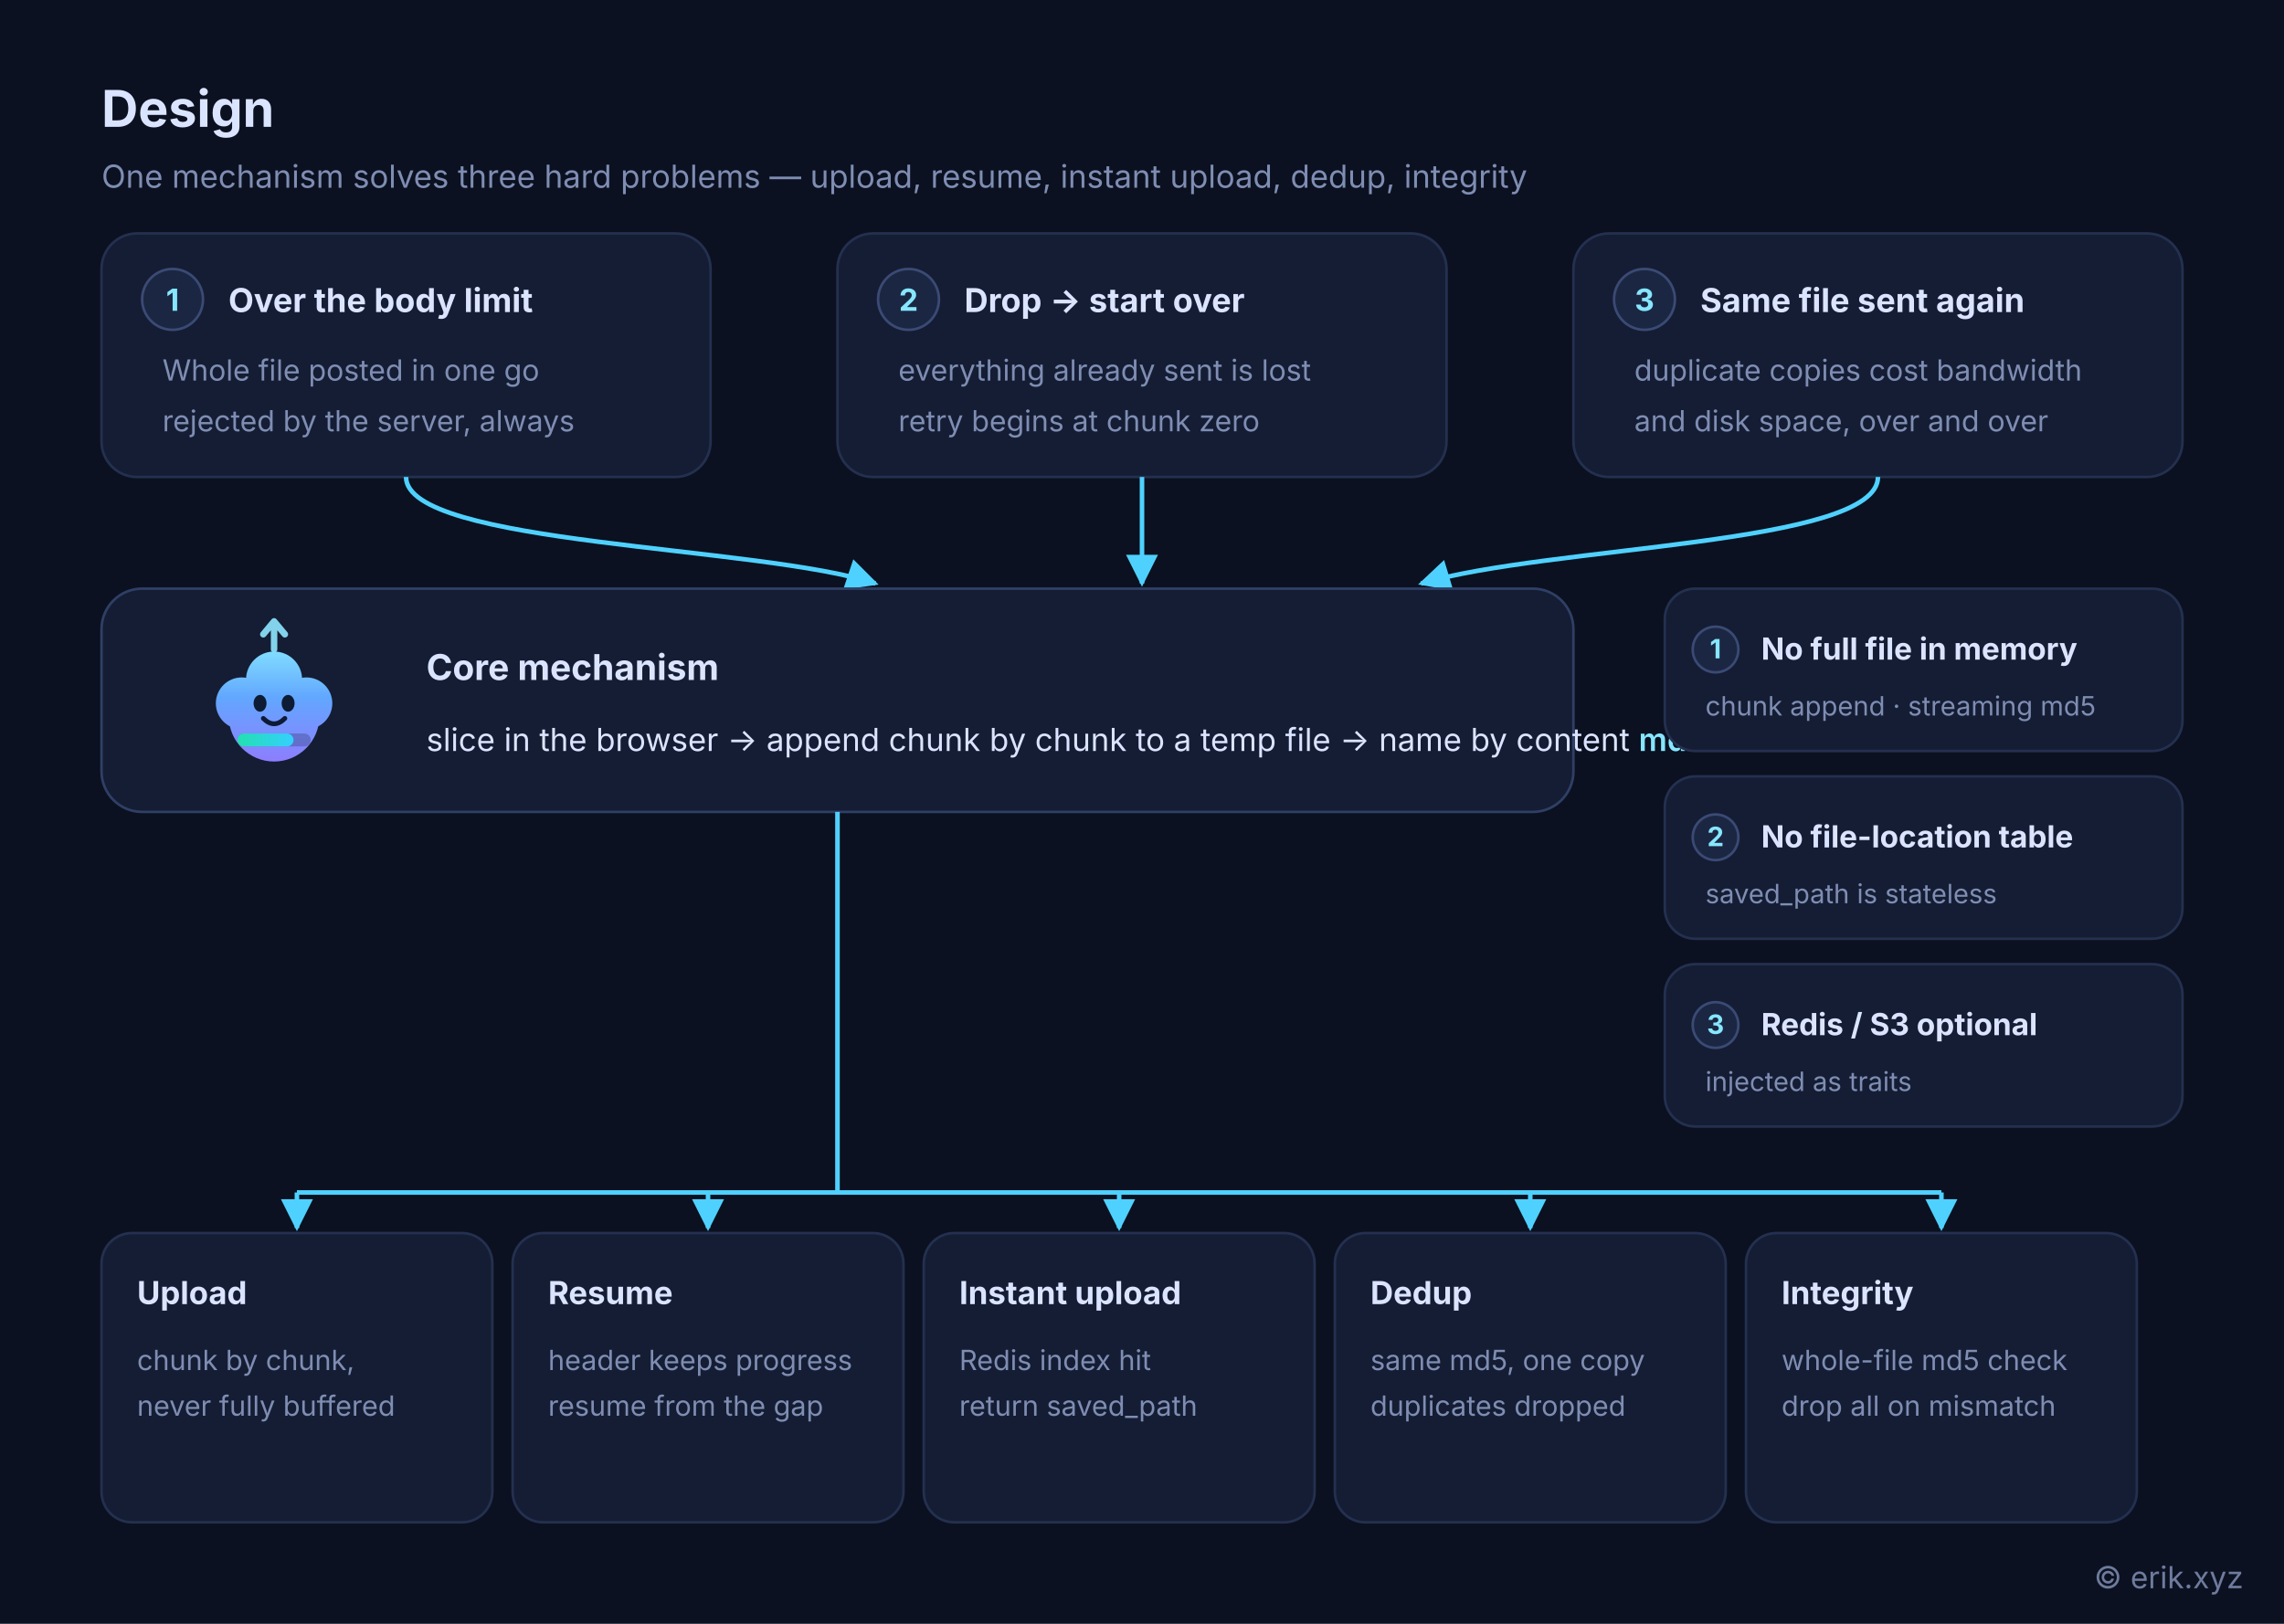
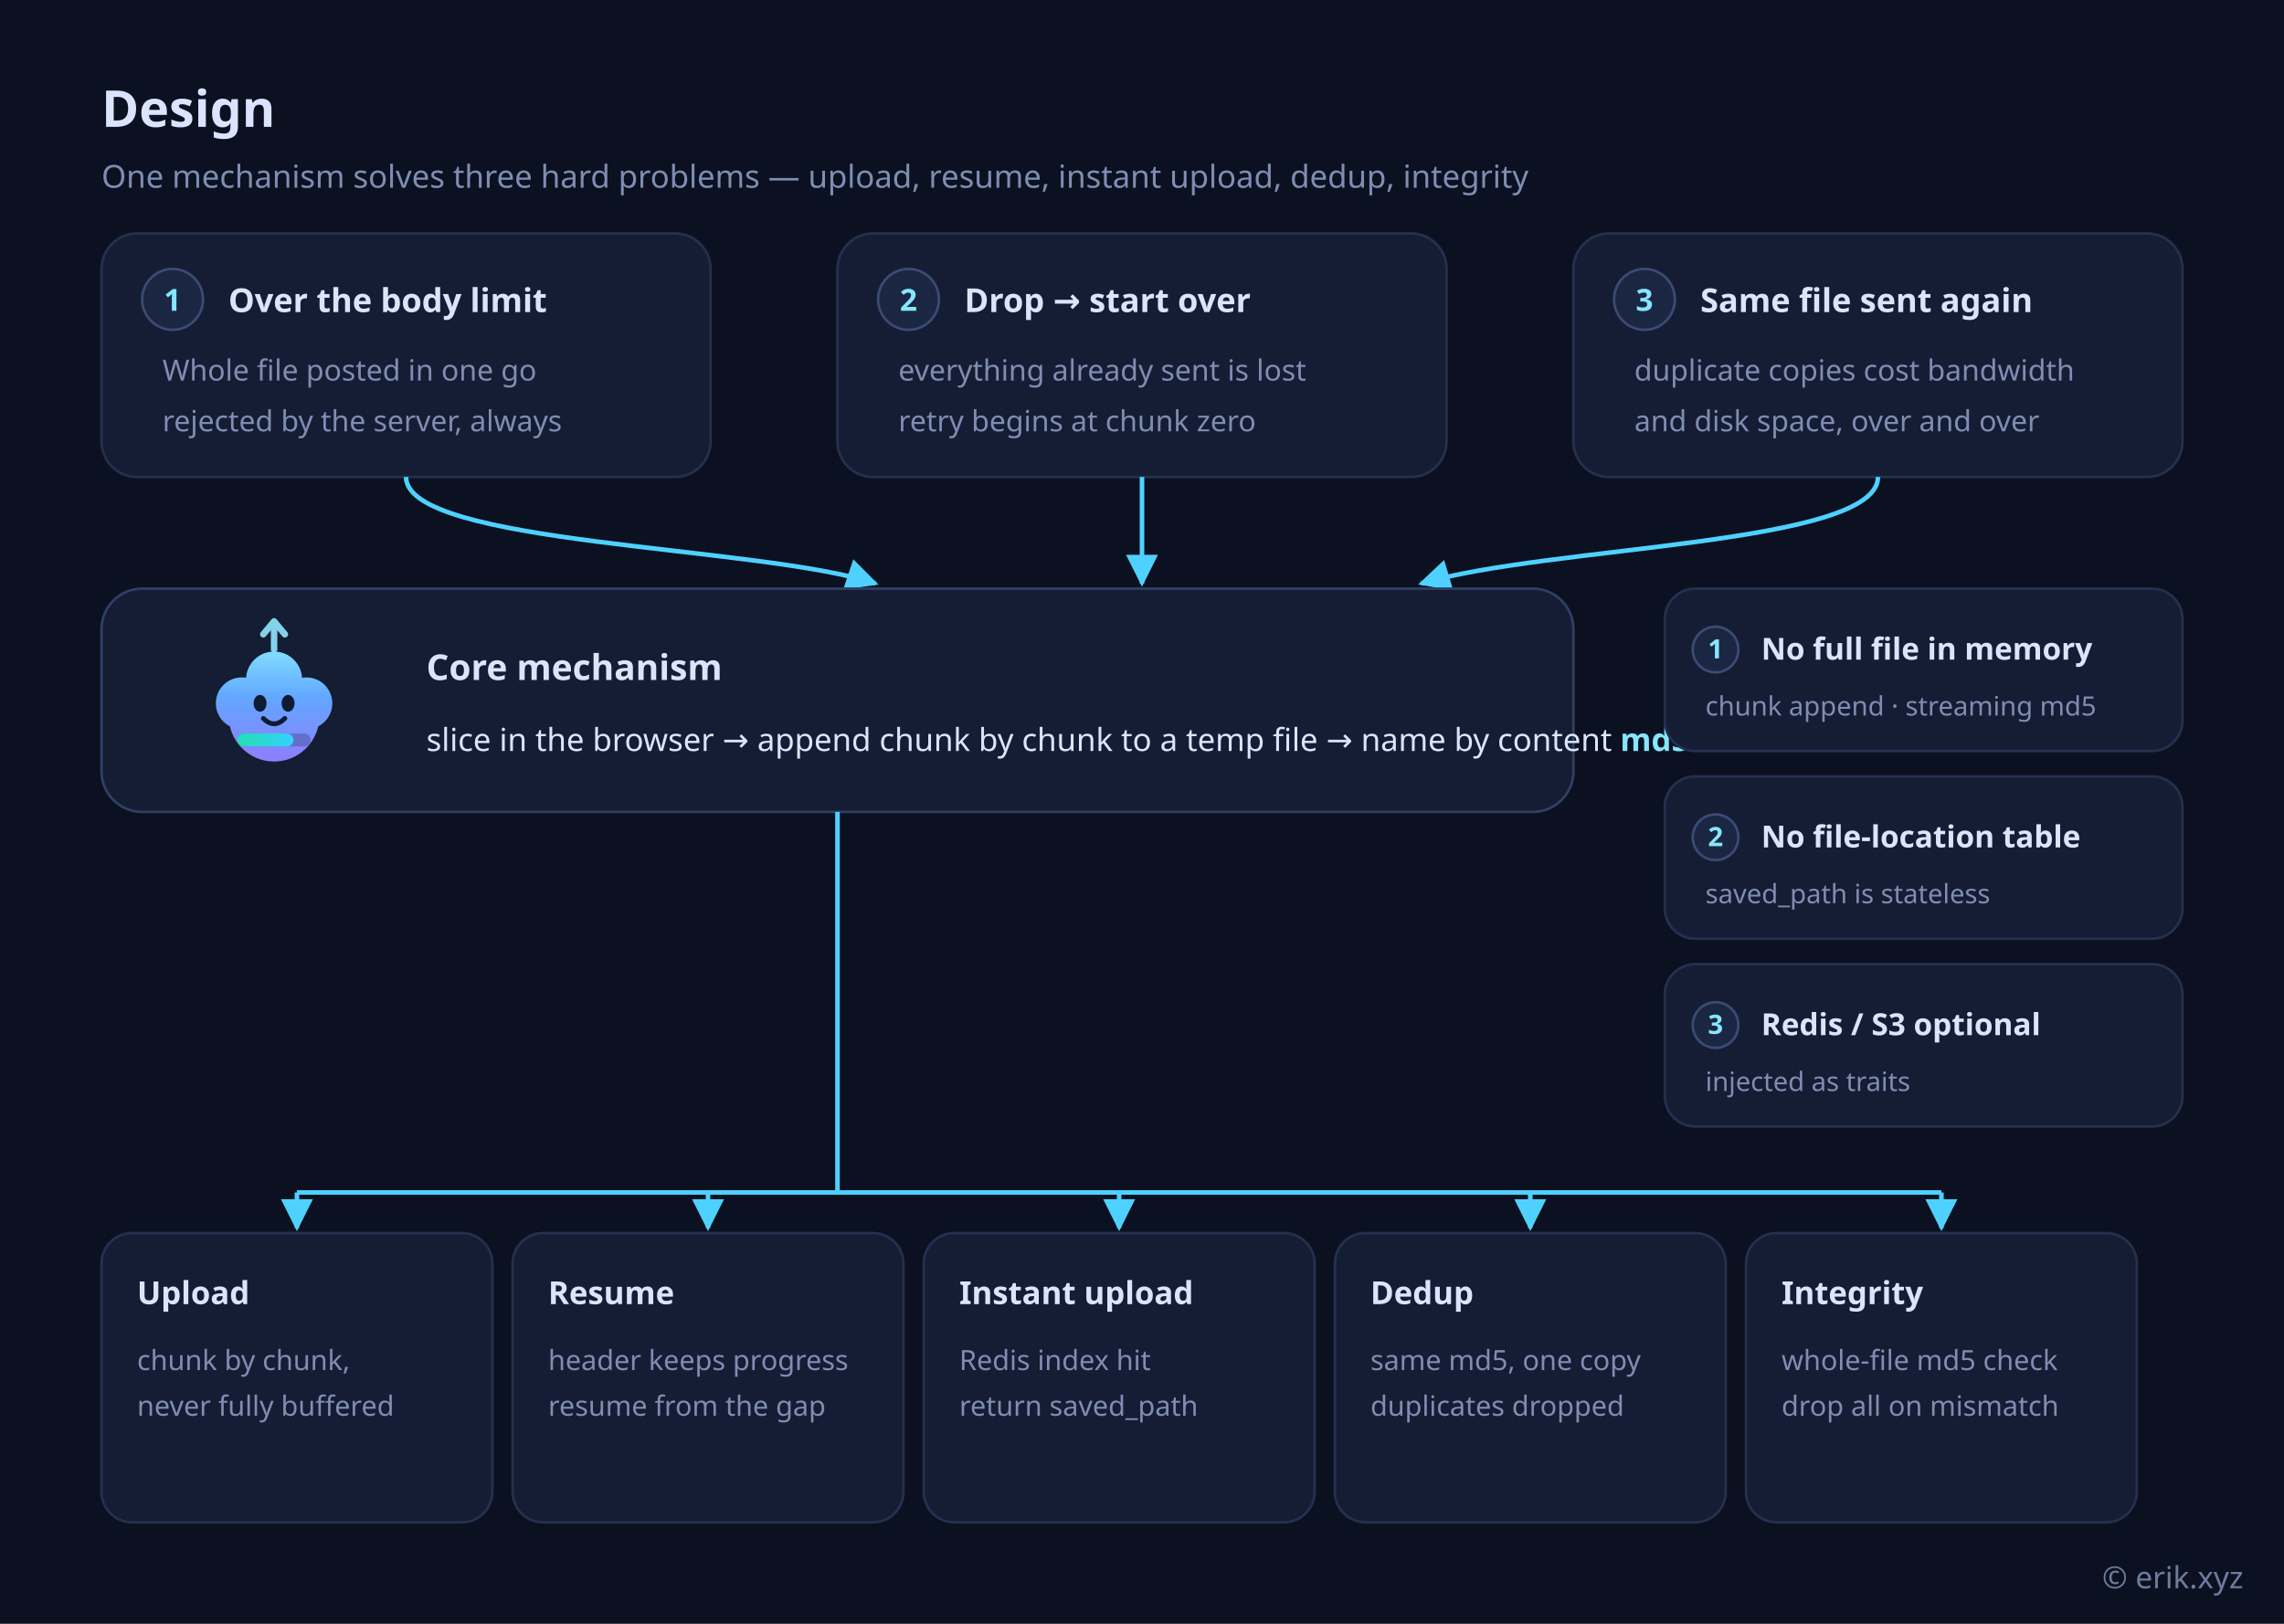
- <svg xmlns="http://www.w3.org/2000/svg" viewBox="0 0 900 640" width="900" height="640" role="img" aria-labelledby="designTitleEn designDescEn" font-family="-apple-system, 'Segoe UI', 'PingFang SC', 'Microsoft YaHei', sans-serif" fill="#dbe4ff">
+ <svg xmlns="http://www.w3.org/2000/svg" viewBox="0 0 900 640" width="900" height="640" role="img" aria-labelledby="designTitleEn designDescEn" font-family="'Noto Sans SC', 'Source Han Sans SC', 'WenQuanYi Micro Hei', sans-serif" fill="#dbe4ff">
  <defs>
    <linearGradient id="auPetBody" gradientUnits="userSpaceOnUse" x1="0" y1="-36" x2="0" y2="20">
      <stop offset="0" stop-color="#86e6ff" />
      <stop offset="0.45" stop-color="#62a7ff" />
      <stop offset="1" stop-color="#8f7cff" />
    </linearGradient>
    <linearGradient id="auPetBar" x1="0" y1="0" x2="1" y2="0">
      <stop offset="0" stop-color="#22e0b0" />
      <stop offset="1" stop-color="#35d0ff" />
    </linearGradient>
    <marker id="auArrow" viewBox="0 0 10 10" refX="9" refY="5" markerWidth="7" markerHeight="7" orient="auto-start-reverse">
      <path d="M0 0 L10 5 L0 10 z" fill="#4fd1ff" />
    </marker>
  </defs>
  <rect width="900" height="640" fill="#0b1120" />
  <text x="40" y="50" font-size="20" font-weight="700">Design</text>
  <text x="40" y="74" font-size="12.5" fill="#7f8db3">One mechanism solves three hard problems — upload, resume, instant upload, dedup, integrity</text>
  <g>
    <rect x="40" y="92" width="240" height="96" rx="14" fill="#141d33" stroke="#24304f" />
    <circle cx="68" cy="118" r="12" fill="#1b2742" stroke="#3b4a75" />
    <text x="68" y="122.5" font-size="12" font-weight="700" fill="#86e6ff" text-anchor="middle">1</text>
    <text x="90" y="123" font-size="13" font-weight="700">Over the body limit</text>
    <text x="64" y="150" font-size="11.5" fill="#7f8db3">Whole file posted in one go</text>
    <text x="64" y="170" font-size="11.5" fill="#7f8db3">rejected by the server, always</text>
  </g>
  <g>
    <rect x="330" y="92" width="240" height="96" rx="14" fill="#141d33" stroke="#24304f" />
    <circle cx="358" cy="118" r="12" fill="#1b2742" stroke="#3b4a75" />
    <text x="358" y="122.5" font-size="12" font-weight="700" fill="#86e6ff" text-anchor="middle">2</text>
    <text x="380" y="123" font-size="13" font-weight="700">Drop → start over</text>
    <text x="354" y="150" font-size="11.5" fill="#7f8db3">everything already sent is lost</text>
    <text x="354" y="170" font-size="11.5" fill="#7f8db3">retry begins at chunk zero</text>
  </g>
  <g>
    <rect x="620" y="92" width="240" height="96" rx="14" fill="#141d33" stroke="#24304f" />
    <circle cx="648" cy="118" r="12" fill="#1b2742" stroke="#3b4a75" />
    <text x="648" y="122.5" font-size="12" font-weight="700" fill="#86e6ff" text-anchor="middle">3</text>
    <text x="670" y="123" font-size="13" font-weight="700">Same file sent again</text>
    <text x="644" y="150" font-size="11.5" fill="#7f8db3">duplicate copies cost bandwidth</text>
    <text x="644" y="170" font-size="11.5" fill="#7f8db3">and disk space, over and over</text>
  </g>
  <path d="M160 188 C160 215 300 215 345 230" stroke="#4fd1ff" stroke-width="1.8" fill="none" marker-end="url(#auArrow)" />
  <path d="M450 188 V230" stroke="#4fd1ff" stroke-width="1.8" fill="none" marker-end="url(#auArrow)" />
  <path d="M740 188 C740 215 610 215 560 230" stroke="#4fd1ff" stroke-width="1.8" fill="none" marker-end="url(#auArrow)" />
  <rect x="40" y="232" width="580" height="88" rx="16" fill="#141d33" stroke="#2f3f66" />
  <g transform="translate(108,284) scale(0.85)">
    <path d="M0 -33 V-45 M-5 -40 L0 -46 L5 -40" fill="none" stroke="#8fe6ff" stroke-width="3" stroke-linecap="round" stroke-linejoin="round" opacity="0.9" />
    <g fill="url(#auPetBody)">
      <circle cx="0" cy="-2" r="21" />
      <circle cx="-15" cy="-8" r="12" />
      <circle cx="15" cy="-8" r="12" />
      <circle cx="0" cy="-19" r="13" />
    </g>
    <g fill="#0d1b34">
      <ellipse cx="-6.5" cy="-8" rx="3" ry="3.9" />
      <ellipse cx="6.5" cy="-8" rx="3" ry="3.9" />
    </g>
    <path d="M-5 -1 q 5 5 10 0" fill="none" stroke="#0d1b34" stroke-width="2.2" stroke-linecap="round" />
    <rect x="-17" y="6" width="34" height="6" rx="3" fill="#0d1b34" opacity="0.25" />
    <rect x="-17" y="6" width="26" height="6" rx="3" fill="url(#auPetBar)" />
  </g>
  <text x="168" y="268" font-size="14" font-weight="700">Core mechanism</text>
  <text x="168" y="296" font-size="12.5">slice in the browser → append chunk by chunk to a temp file → name by content <tspan fill="#86e6ff" font-weight="600">md5</tspan>
  </text>
  <rect x="656" y="232" width="204" height="64" rx="12" fill="#141d33" stroke="#24304f" />
  <circle cx="676" cy="256" r="9" fill="#1b2742" stroke="#3b4a75" />
  <text x="676" y="259.5" font-size="10.5" font-weight="700" fill="#86e6ff" text-anchor="middle">1</text>
  <text x="694" y="260" font-size="12" font-weight="700">No full file in memory</text>
  <text x="672" y="282" font-size="10.5" fill="#7f8db3">chunk append · streaming md5</text>
  <rect x="656" y="306" width="204" height="64" rx="12" fill="#141d33" stroke="#24304f" />
  <circle cx="676" cy="330" r="9" fill="#1b2742" stroke="#3b4a75" />
  <text x="676" y="333.5" font-size="10.5" font-weight="700" fill="#86e6ff" text-anchor="middle">2</text>
  <text x="694" y="334" font-size="12" font-weight="700">No file-location table</text>
  <text x="672" y="356" font-size="10.5" fill="#7f8db3">saved_path is stateless</text>
  <rect x="656" y="380" width="204" height="64" rx="12" fill="#141d33" stroke="#24304f" />
  <circle cx="676" cy="404" r="9" fill="#1b2742" stroke="#3b4a75" />
  <text x="676" y="407.5" font-size="10.5" font-weight="700" fill="#86e6ff" text-anchor="middle">3</text>
  <text x="694" y="408" font-size="12" font-weight="700">Redis / S3 optional</text>
  <text x="672" y="430" font-size="10.5" fill="#7f8db3">injected as traits</text>
  <path d="M330 320 V470" stroke="#4fd1ff" stroke-width="1.8" fill="none" />
  <path d="M117 470 H765" stroke="#4fd1ff" stroke-width="1.8" fill="none" />
  <path d="M117 470 V484" stroke="#4fd1ff" stroke-width="1.8" fill="none" marker-end="url(#auArrow)" />
  <path d="M279 470 V484" stroke="#4fd1ff" stroke-width="1.8" fill="none" marker-end="url(#auArrow)" />
  <path d="M441 470 V484" stroke="#4fd1ff" stroke-width="1.8" fill="none" marker-end="url(#auArrow)" />
  <path d="M603 470 V484" stroke="#4fd1ff" stroke-width="1.8" fill="none" marker-end="url(#auArrow)" />
  <path d="M765 470 V484" stroke="#4fd1ff" stroke-width="1.8" fill="none" marker-end="url(#auArrow)" />
  <rect x="40" y="486" width="154" height="114" rx="12" fill="#141d33" stroke="#24304f" />
  <text x="54" y="514" font-size="12.5" font-weight="700">Upload</text>
  <text x="54" y="540" font-size="11" fill="#7f8db3">chunk by chunk,</text>
  <text x="54" y="558" font-size="11" fill="#7f8db3">never fully buffered</text>
  <rect x="202" y="486" width="154" height="114" rx="12" fill="#141d33" stroke="#24304f" />
  <text x="216" y="514" font-size="12.5" font-weight="700">Resume</text>
  <text x="216" y="540" font-size="11" fill="#7f8db3">header keeps progress</text>
  <text x="216" y="558" font-size="11" fill="#7f8db3">resume from the gap</text>
  <rect x="364" y="486" width="154" height="114" rx="12" fill="#141d33" stroke="#24304f" />
  <text x="378" y="514" font-size="12.5" font-weight="700">Instant upload</text>
  <text x="378" y="540" font-size="11" fill="#7f8db3">Redis index hit</text>
  <text x="378" y="558" font-size="11" fill="#7f8db3">return saved_path</text>
  <rect x="526" y="486" width="154" height="114" rx="12" fill="#141d33" stroke="#24304f" />
  <text x="540" y="514" font-size="12.5" font-weight="700">Dedup</text>
  <text x="540" y="540" font-size="11" fill="#7f8db3">same md5, one copy</text>
  <text x="540" y="558" font-size="11" fill="#7f8db3">duplicates dropped</text>
  <rect x="688" y="486" width="154" height="114" rx="12" fill="#141d33" stroke="#24304f" />
  <text x="702" y="514" font-size="12.5" font-weight="700">Integrity</text>
  <text x="702" y="540" font-size="11" fill="#7f8db3">whole-file md5 check</text>
  <text x="702" y="558" font-size="11" fill="#7f8db3">drop all on mismatch</text>
-   <text x="884" y="626" text-anchor="end" font-family="-apple-system, 'Segoe UI', 'PingFang SC', sans-serif" font-size="12" fill="#7f8db3" opacity="0.85">© erik.xyz</text>
+   <text x="884" y="626" text-anchor="end" font-family="'Noto Sans SC', 'Source Han Sans SC', 'WenQuanYi Micro Hei', sans-serif" font-size="12" fill="#7f8db3" opacity="0.85">© erik.xyz</text>
</svg>
